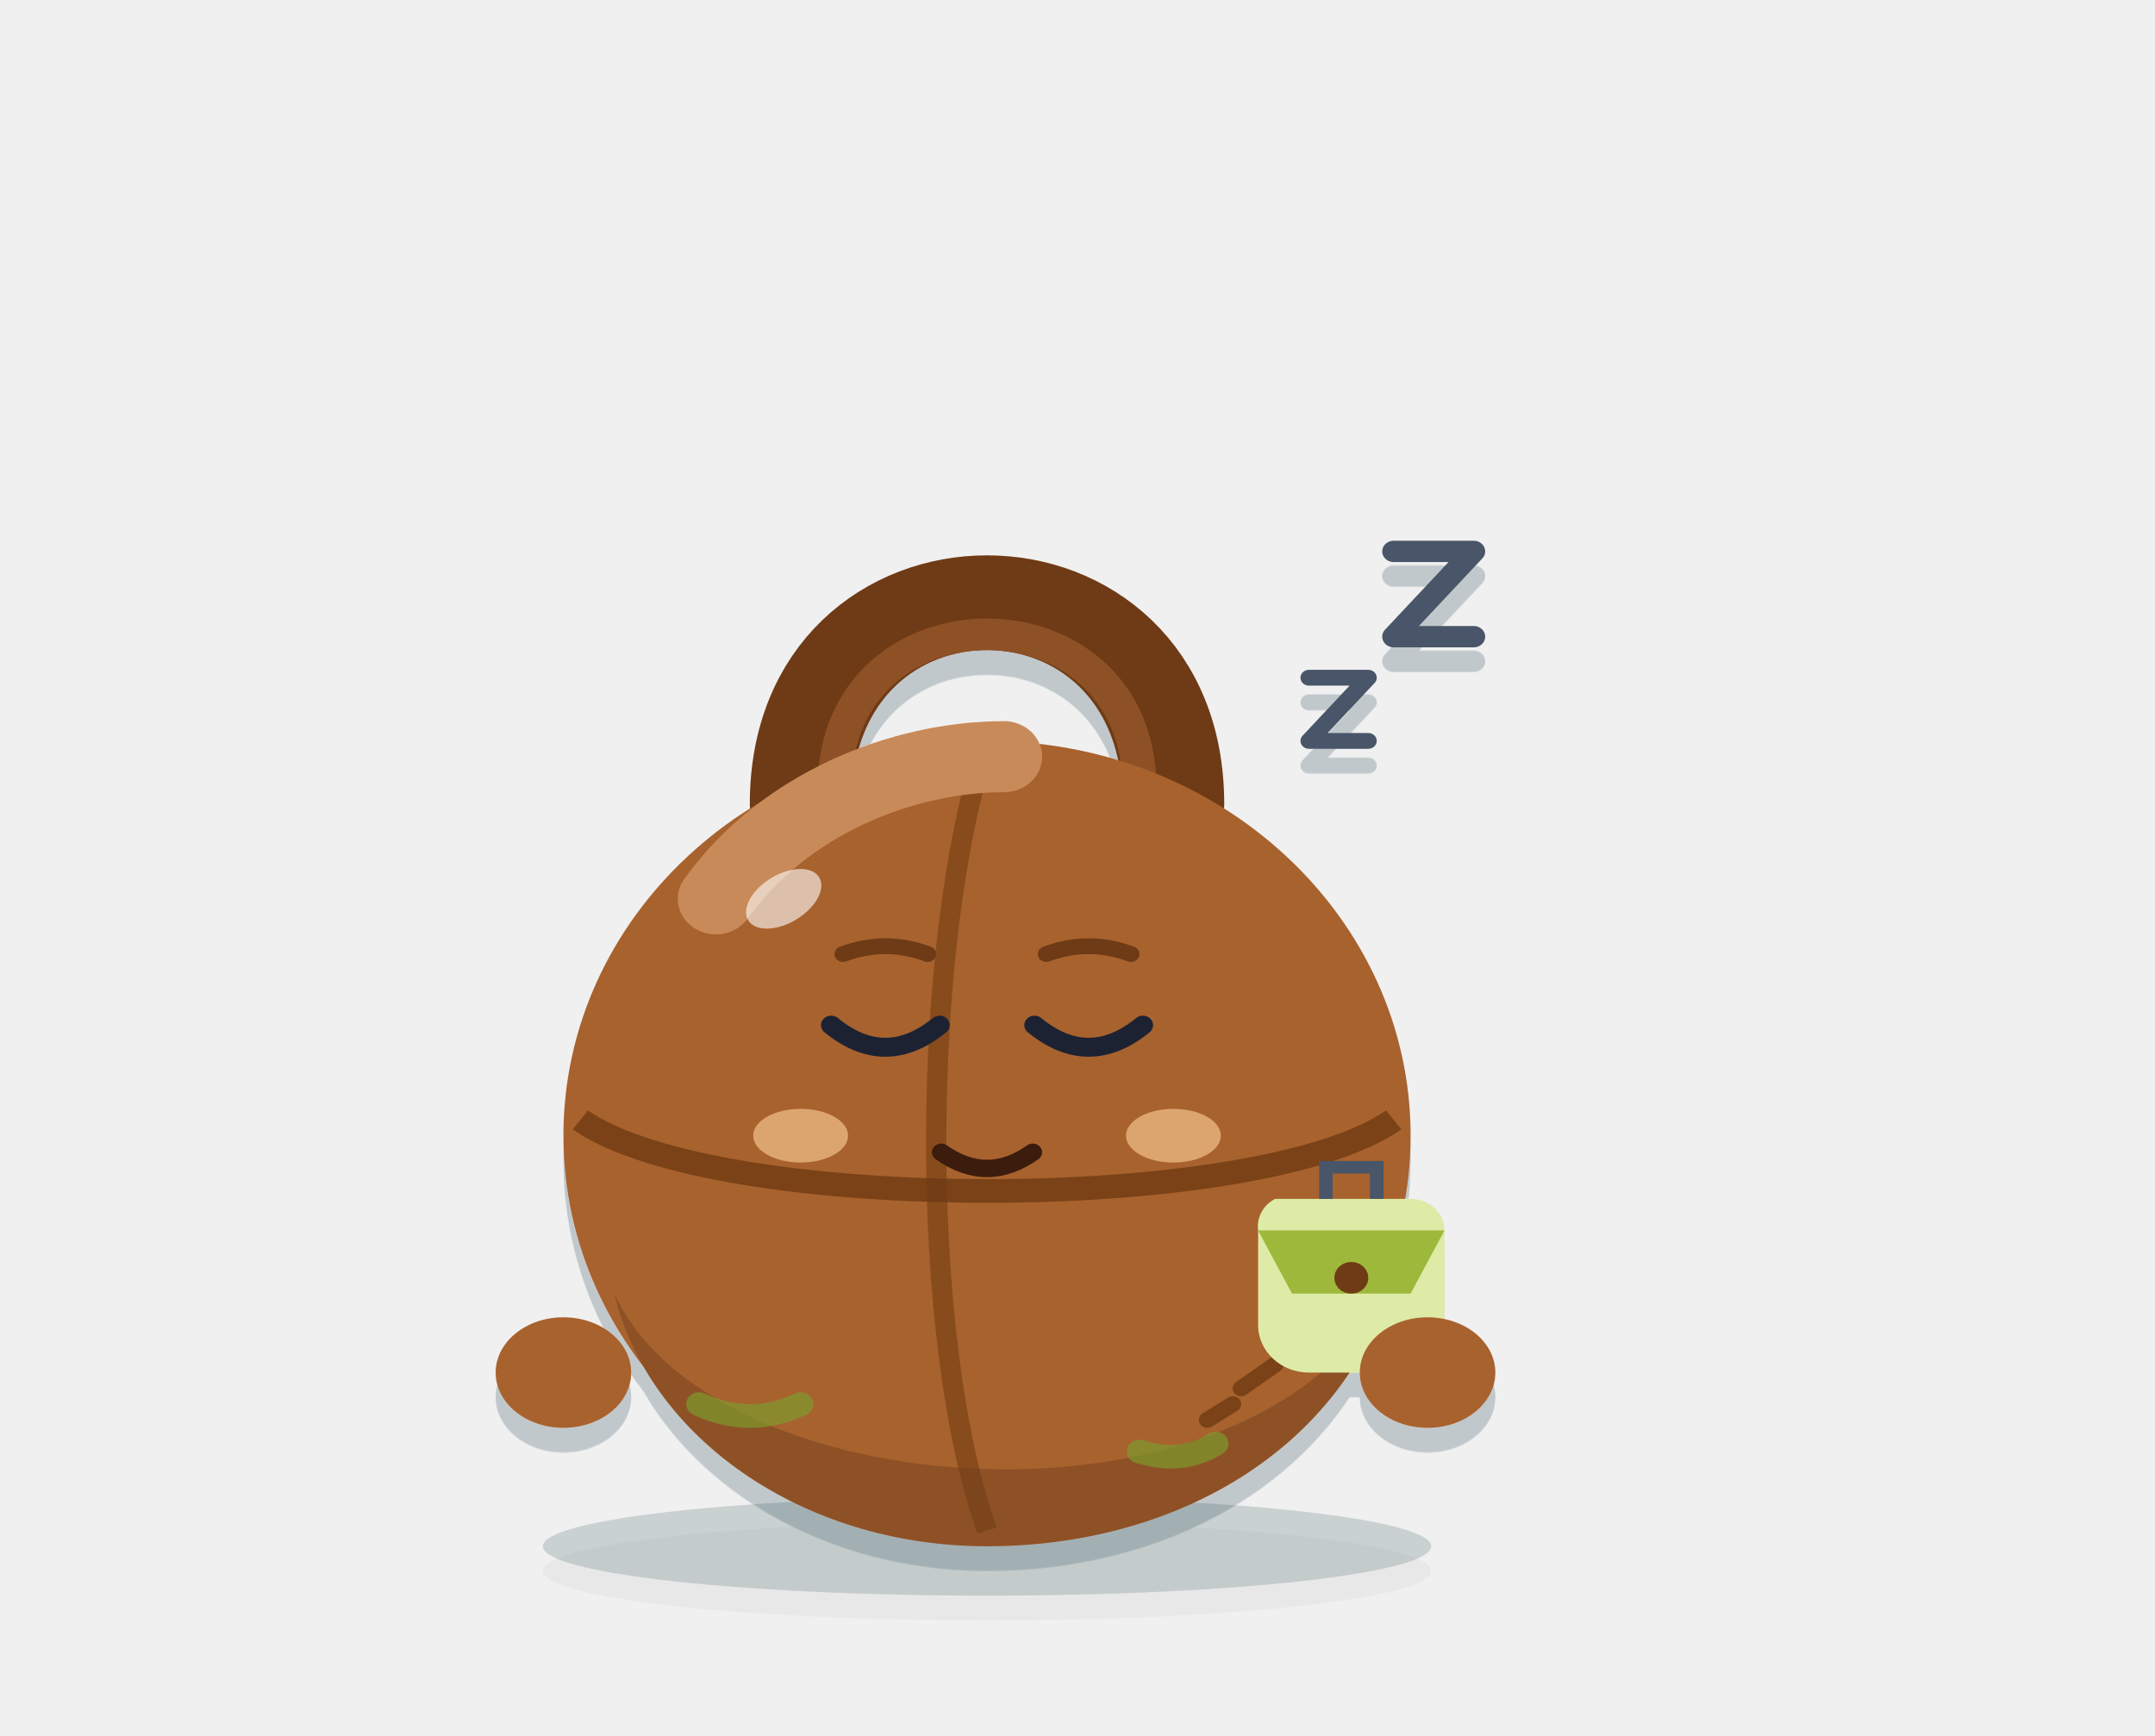
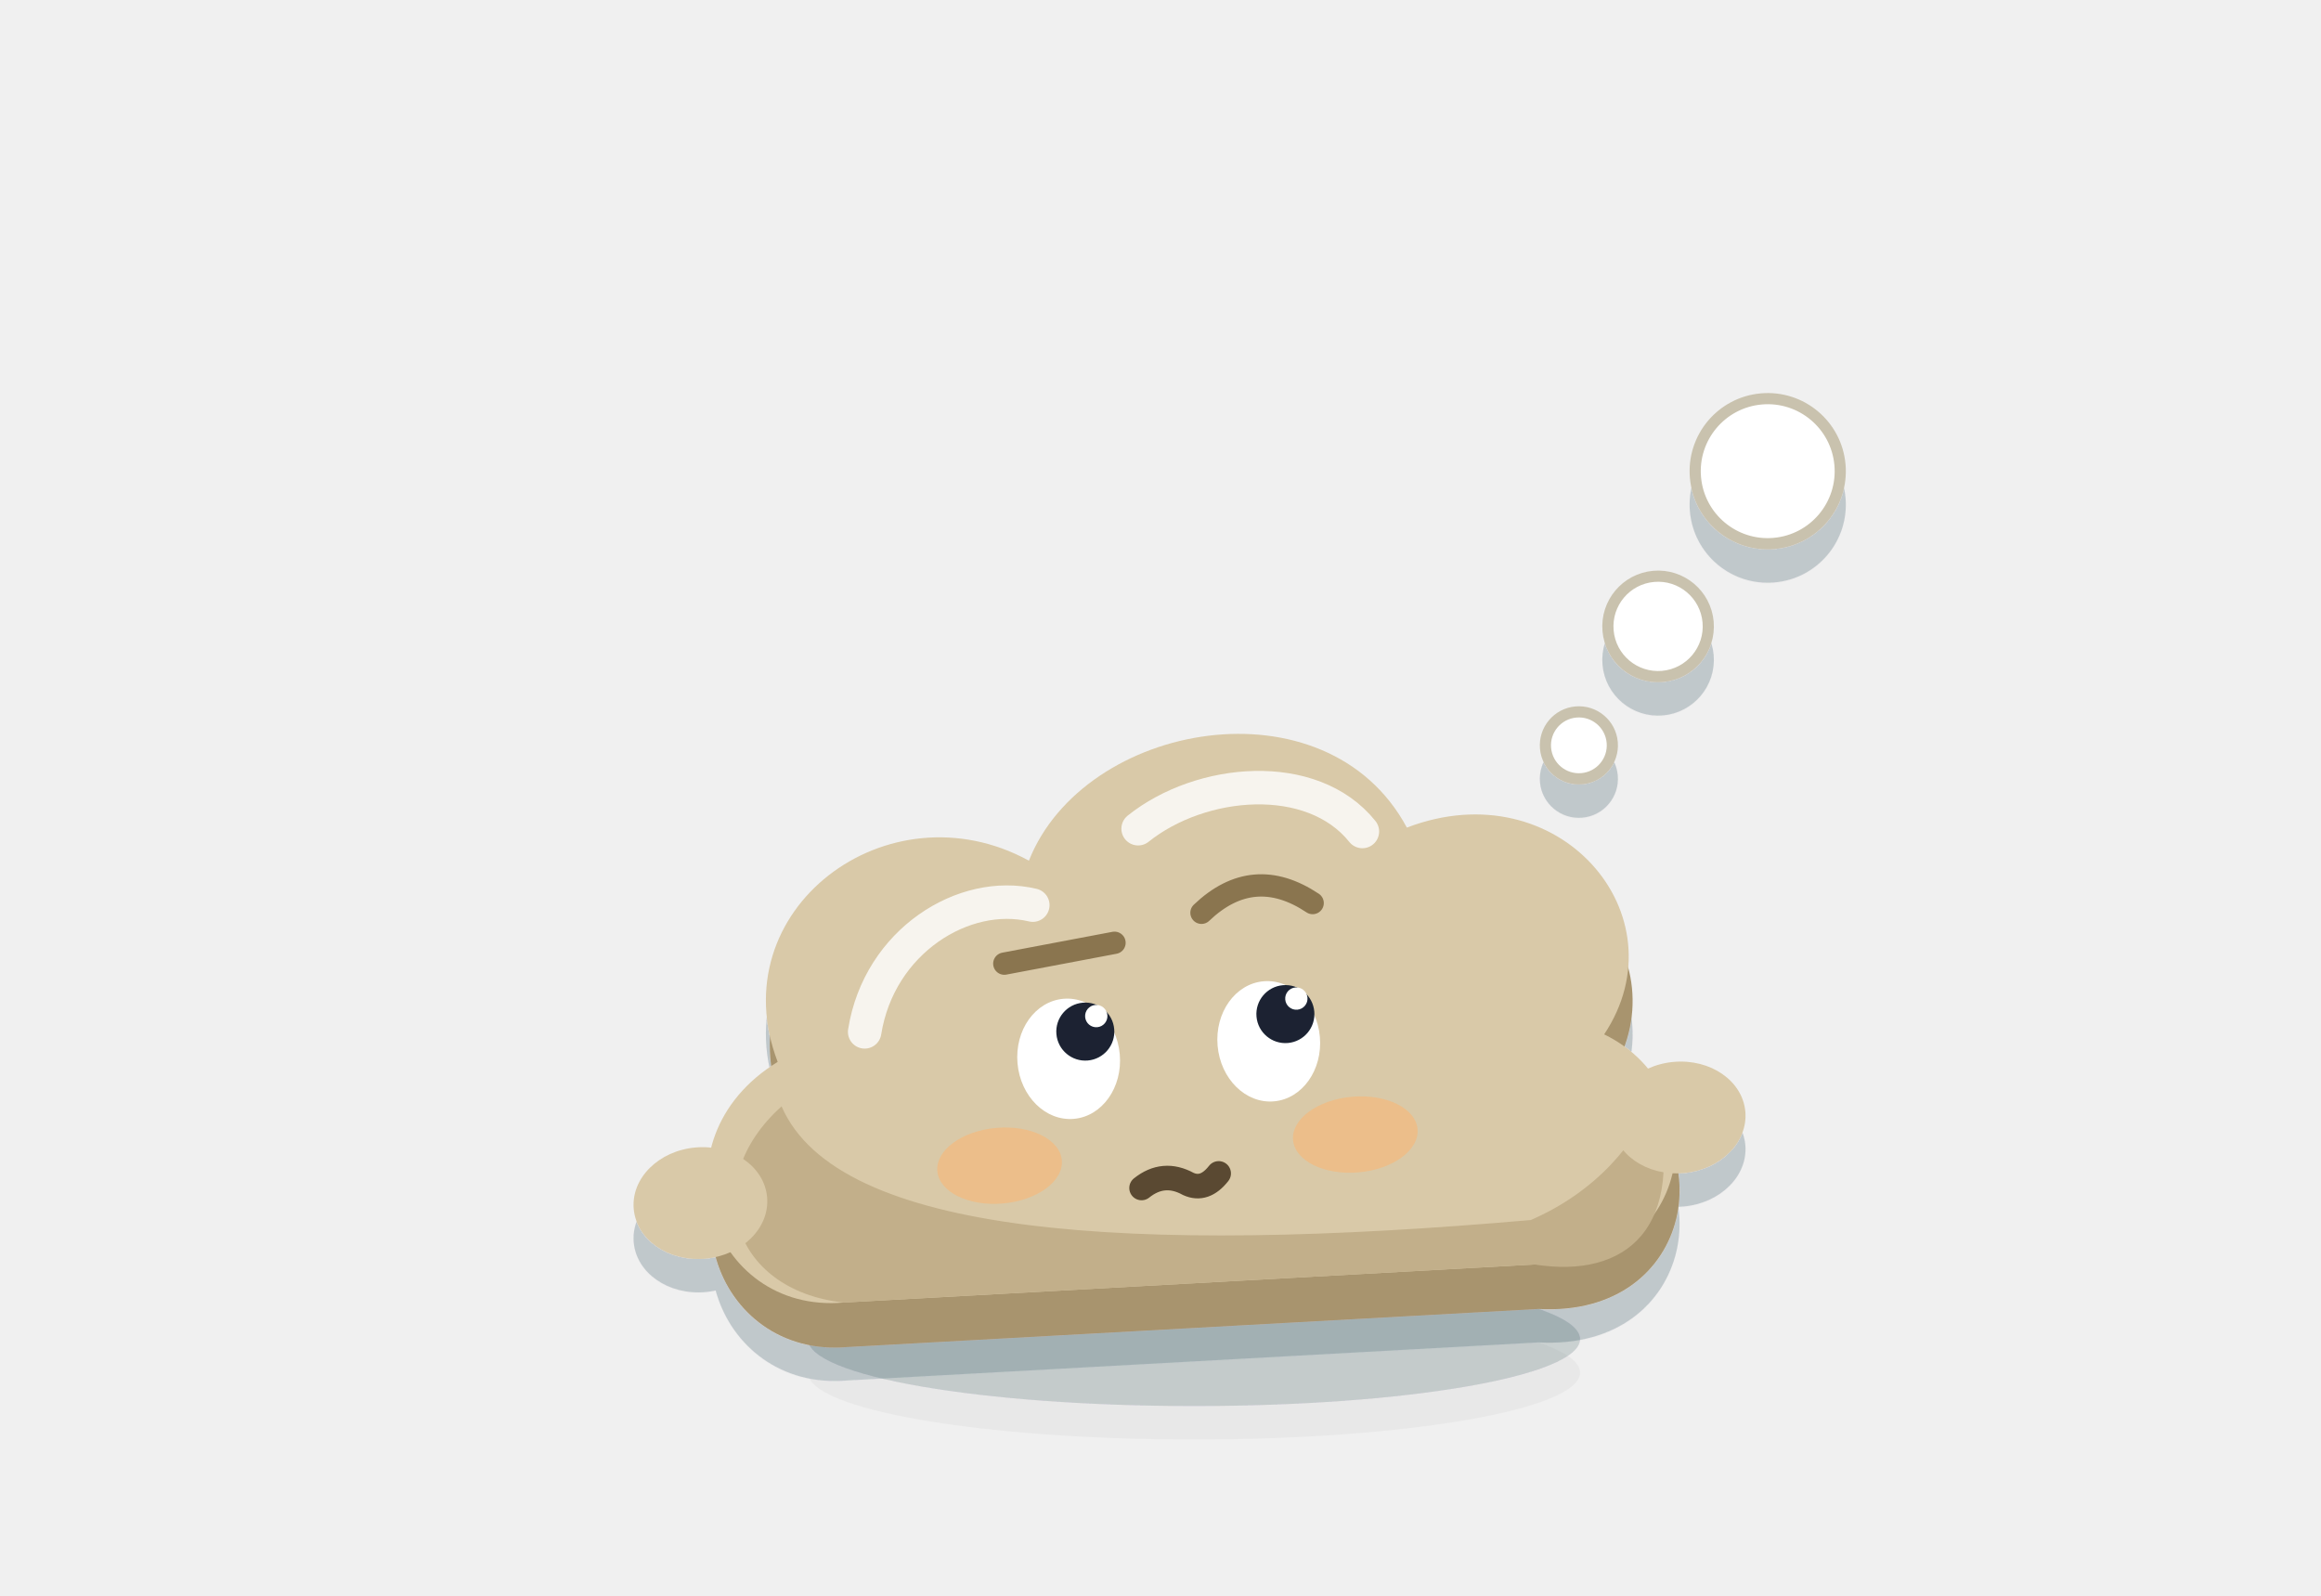
- <svg xmlns="http://www.w3.org/2000/svg" viewBox="-62 -72 262 211" role="img" aria-labelledby="km-title">
+ <svg xmlns="http://www.w3.org/2000/svg" viewBox="-62 -64 208 143" role="img" aria-labelledby="km-title">
  <style>
  .km-night-only, .km-evening-only { display: none; }
  svg[data-km-evening="1"] .km-evening-only { display: inline; }
  svg[data-km-night="1"] .km-night-only { display: inline; }
  svg[data-km-night="1"] .km-day-only { display: none; }
  .km-screen { mix-blend-mode: screen; }
  .km-grain { mix-blend-mode: multiply; }
  .km-bob { animation: km-bob 3.6s ease-in-out infinite alternate; }
  .km-drift { animation: km-drift 40s ease-in-out infinite alternate; }
  .km-turn { animation: km-turn 90s linear infinite; }
  .km-twinkle { animation: km-twinkle 2.8s ease-in-out infinite; transform-box: fill-box; transform-origin: center; }
  .km-fall { animation: km-fall 1.4s linear infinite; }
  .km-light { animation: km-light 7s linear infinite; }
  .km-steam { animation: km-steam 3s ease-in-out infinite; }
  .km-flag { animation: km-flag 2.4s ease-in-out infinite alternate; transform-box: fill-box; transform-origin: left center; }
  .km-wag { animation: km-wag 0.6s ease-in-out infinite alternate; transform-box: fill-box; transform-origin: left bottom; }
  .km-gallop { animation: km-gallop 0.45s ease-in-out infinite alternate; }
  .km-sway { animation: km-sway 6s ease-in-out infinite alternate; transform-box: fill-box; transform-origin: bottom; }
  .km-buzz { animation: km-buzz 1.6s ease-in-out infinite alternate; }
  .km-fish { animation: km-fish 7s ease-in-out infinite; }
  .km-ff { animation: km-ff 10s ease-in-out infinite; }
  .km-blink { animation: km-blink 2.6s ease-in-out infinite; }
  .km-zz { animation: km-zz 3.2s ease-in-out infinite; }
  .km-breathe { animation: km-breathe 3.4s ease-in-out infinite; transform-box: fill-box; transform-origin: center bottom; }
  .km-ear-l, .km-ear-r { transform-box: fill-box; transform-origin: bottom center; animation: km-ear 4s ease-in-out infinite; }
  .km-ear-r { animation-delay: -0.4s; }
  .km-treat, .km-card-wave { animation: km-lift 2.6s ease-in-out infinite alternate; }
  @keyframes km-bob { from { transform: translateY(0); } to { transform: translateY(-4px); } }
  @keyframes km-gallop { from { transform: translateY(0) rotate(0deg); } to { transform: translateY(-5px) rotate(-2deg); } }
  @keyframes km-drift { from { transform: translateX(0); } to { transform: translateX(36px); } }
  @keyframes km-turn { to { transform: rotate(360deg); } }
  @keyframes km-twinkle { 0%, 100% { opacity: 1; transform: scale(1); } 50% { opacity: 0.55; transform: scale(0.8); } }
  @keyframes km-fall { to { stroke-dashoffset: -40; } }
  @keyframes km-light { to { stroke-dashoffset: -280; } }
  @keyframes km-steam { 0% { opacity: 0; transform: translateY(6px); } 40% { opacity: 0.9; } 100% { opacity: 0; transform: translateY(-10px); } }
  @keyframes km-flag { from { transform: skewY(0deg); } to { transform: skewY(6deg); } }
  @keyframes km-wag { from { transform: rotate(-10deg); } to { transform: rotate(14deg); } }
  @keyframes km-sway { from { transform: rotate(-1.5deg); } to { transform: rotate(1.5deg); } }
  @keyframes km-buzz { from { transform: translate(0, 0); } to { transform: translate(3px, -2px); } }
  @keyframes km-fish { 0%, 70%, 100% { transform: translateY(30px); opacity: 0; } 78% { opacity: 1; } 85% { transform: translateY(-8px); opacity: 1; } 92% { transform: translateY(20px); opacity: 0; } }
  @keyframes km-ff { 0%, 100% { transform: translate(0, 0); } 25% { transform: translate(14px, -10px); } 50% { transform: translate(26px, 4px); } 75% { transform: translate(8px, 14px); } }
  @keyframes km-blink { 0%, 100% { opacity: 1; } 45% { opacity: 0.25; } 60% { opacity: 1; } }
  @keyframes km-zz { 0% { opacity: 0; transform: translate(0, 6px); } 30% { opacity: 1; } 100% { opacity: 0; transform: translate(6px, -14px); } }
  @keyframes km-breathe { 0%, 100% { transform: scale(1, 1); } 50% { transform: scale(1.02, 1.05); } }
  @keyframes km-ear { 0%, 80%, 100% { transform: rotate(0deg); } 88% { transform: rotate(-6deg); } 94% { transform: rotate(3deg); } }
  @keyframes km-lift { from { transform: translateY(0); } to { transform: translateY(-3px); } }
  @media (prefers-reduced-motion: reduce) { svg * { animation: none !important; } }
</style>
  <defs>
    <filter id="layer" x="-10%" y="-10%" width="120%" height="130%">
      <feDropShadow dx="0" dy="5" stdDeviation="0" flood-color="#1A2433" flood-opacity="0.18" />
    </filter>
    <filter id="layer-sm" x="-10%" y="-10%" width="120%" height="130%">
      <feDropShadow dx="0" dy="3" stdDeviation="0" flood-color="#1A2433" flood-opacity="0.2" />
    </filter>
    <filter id="grain" x="0" y="0" width="100%" height="100%">
      <feTurbulence type="fractalNoise" baseFrequency="0.85" numOctaves="2" seed="7" result="n" />
      <feColorMatrix in="n" type="matrix" values="0 0 0 0 0.1  0 0 0 0 0.14  0 0 0 0 0.2  0 0 0 0.55 -0.12" />
    </filter>
    <filter id="km-light" x="0" y="0" width="100%" height="100%" color-interpolation-filters="sRGB">
      <feColorMatrix id="km-light-m" type="matrix" values="1 0 0 0 0  0 1 0 0 0  0 0 1 0 0  0 0 0 1 0" />
    </filter>
    <linearGradient id="km-sky-g" gradientUnits="userSpaceOnUse" x1="0" y1="0" x2="0" y2="900">
      <stop id="km-sky-0" offset="0" stop-color="#7FB8D8" />
      <stop id="km-sky-1" offset="0.6" stop-color="#B4D8E6" />
      <stop id="km-sky-2" offset="1" stop-color="#EAF3EC" />
    </linearGradient>
    <radialGradient id="km-glow-g">
      <stop offset="0" stop-color="#FFB46E" stop-opacity="0.9" />
      <stop offset="0.4" stop-color="#FFC98F" stop-opacity="0.4" />
      <stop offset="1" stop-color="#FFC98F" stop-opacity="0" />
    </radialGradient>
    <linearGradient id="km-fade-orchard-1" gradientUnits="userSpaceOnUse" x1="560" y1="0" x2="690" y2="0">
      <stop offset="0" stop-color="#525C12" stop-opacity="1" />
      <stop offset="1" stop-color="#525C12" stop-opacity="0" />
    </linearGradient>
    <linearGradient id="km-fade-orchard-2" gradientUnits="userSpaceOnUse" x1="560" y1="0" x2="690" y2="0">
      <stop offset="0" stop-color="#7D8A26" stop-opacity="1" />
      <stop offset="1" stop-color="#7D8A26" stop-opacity="0" />
    </linearGradient>
    <linearGradient id="km-fade-field-1" gradientUnits="userSpaceOnUse" x1="930" y1="0" x2="1060" y2="0">
      <stop offset="0" stop-color="#7E9A2E" stop-opacity="0" />
      <stop offset="1" stop-color="#7E9A2E" stop-opacity="1" />
    </linearGradient>
    <linearGradient id="km-fade-field-2" gradientUnits="userSpaceOnUse" x1="930" y1="0" x2="1060" y2="0">
      <stop offset="0" stop-color="#A9C24A" stop-opacity="0" />
      <stop offset="1" stop-color="#A9C24A" stop-opacity="1" />
    </linearGradient>
    <linearGradient id="km-ground-1" gradientUnits="userSpaceOnUse" x1="420" y1="0" x2="1220" y2="0">
      <stop offset="0" stop-color="#525C12" />
      <stop offset="0.34" stop-color="#525C12" />
      <stop offset="0.5" stop-color="#6A7E2A" />
      <stop offset="0.66" stop-color="#7E9A2E" />
      <stop offset="1" stop-color="#7E9A2E" />
    </linearGradient>
    <linearGradient id="km-ground-2" gradientUnits="userSpaceOnUse" x1="420" y1="0" x2="1220" y2="0">
      <stop offset="0" stop-color="#7D8A26" />
      <stop offset="0.34" stop-color="#7D8A26" />
      <stop offset="0.5" stop-color="#93A83E" />
      <stop offset="0.66" stop-color="#A9C24A" />
      <stop offset="1" stop-color="#A9C24A" />
    </linearGradient>
    <radialGradient id="km-pool-g">
      <stop offset="0" stop-color="#FFC37A" stop-opacity="0.55" />
      <stop offset="1" stop-color="#FFC37A" stop-opacity="0" />
    </radialGradient>
    <clipPath id="km-moon-clip">
      <use href="#km-moon-lit" />
    </clipPath>
    <symbol id="star" viewBox="-10 -10 20 20">
      <path d="M0 -10 C1.2 -2.5 2.5 -1.2 10 0 C2.5 1.2 1.2 2.5 0 10 C-1.2 2.5 -2.5 1.2 -10 0 C-2.5 -1.2 -1.2 -2.5 0 -10 Z" fill="#FFFFFF" />
    </symbol>
  </defs>
  <g filter="url(#layer-sm)">
-     <ellipse cx="58" cy="116" rx="54" ry="6" fill="#1A2433" opacity="0.16" />
-     <g transform="translate(58 116) scale(1.03 0.96) translate(-58 -116)">
-       <path d="M36 22 C36 -12 80 -12 80 22" stroke="#6E3A12" stroke-width="12" stroke-linecap="round" fill="none" />
-       <path d="M40 20 C40 -6 76 -6 76 20" stroke="#8E5126" stroke-width="4" stroke-linecap="round" fill="none" />
-       <circle cx="58" cy="64" r="50" fill="#A8622E" />
-       <path d="M14 84 C26 112 92 116 106 82 C100 104 80 116 58 116 C36 116 18 102 14 84 Z" fill="#8E5126" />
-       <path d="M10 62 C26 74 90 74 106 62" stroke="#6E3A12" stroke-width="3" fill="none" opacity="0.8" />
-       <path d="M58 14 C50 40 50 90 58 114" stroke="#6E3A12" stroke-width="2.4" fill="none" opacity="0.55" />
-       <path d="M26 34 C34 22 48 16 60 16" stroke="#C98A5A" stroke-width="9" stroke-linecap="round" fill="none" />
-       <ellipse cx="34" cy="34" rx="5" ry="3" fill="#FFFFFF" opacity="0.6" transform="rotate(-35 34 34)" />
-       <path d="M88 96 l4 -3 M93 92 l4 -3 M84 100 l3 -2" stroke="#6E3A12" stroke-width="2" stroke-linecap="round" opacity="0.8" />
-       <path d="M24 98 c4 2 8 2 12 0 M76 104 c3 1 6 1 9 -1" stroke="#7E9A2E" stroke-width="3" stroke-linecap="round" opacity="0.7" />
-       <path d="M39.6 50 q6.4 5.6 12.8 0 M63.6 50 q6.4 5.6 12.8 0" stroke="#1A2433" stroke-width="2.4" stroke-linecap="round" stroke-linejoin="round" fill="none" />
-       <path d="M41 41 q5 -2 10 0 M65 41 q5 -2 10 0" stroke="#6E3A12" stroke-width="2" stroke-linecap="round" stroke-linejoin="round" fill="none" />
-       <path d="M52.6 66.1 q5.4 4.1 10.8 0" stroke="#3A1A08" stroke-width="2.2" stroke-linecap="round" stroke-linejoin="round" fill="none" />
-       <ellipse cx="36" cy="64" rx="5.6" ry="3.4" fill="#E5B07A" opacity="0.85" />
-       <ellipse cx="80" cy="64" rx="5.6" ry="3.4" fill="#E5B07A" opacity="0.85" />
-       <path d="M92 72 h16 a4 4 0 0 1 4 4 v12 a6 6 0 0 1 -6 6 h-10 a6 6 0 0 1 -6 -6 v-12 a4 4 0 0 1 2 -4 Z" fill="#DDEBA6" />
-       <path d="M90 76 h22 l-4 8 h-14 Z" fill="#9DB83A" />
-       <circle cx="101" cy="82" r="2" fill="#6E3A12" />
-       <path d="M98 72 v-4 h6 v4" stroke="#4A5568" stroke-width="1.6" fill="none" />
-       <ellipse cx="110" cy="94" rx="8" ry="7" fill="#A8622E" />
-       <ellipse cx="8" cy="94" rx="8" ry="7" fill="#A8622E" />
-       <g class="km-zz">
-         <path d="M96 6 h7 l-7 8 h7" stroke="#4A5568" stroke-width="2" stroke-linecap="round" stroke-linejoin="round" fill="none" />
-         <path d="M106 -10 h9.45 l-9.45 10.8 h9.45" stroke="#4A5568" stroke-width="2.7" stroke-linecap="round" stroke-linejoin="round" fill="none" />
+     <ellipse cx="45" cy="56" rx="34.6" ry="6" fill="#1A2433" opacity="0.16" />
+     <g transform="rotate(-5 45 56)">
+       <path d="M14 50 C2 50 -2 34 10 28 C6 14 22 4 34 12 C40 0 62 -2 68 12 C82 8 92 22 84 32 C94 38 90 54 76 52 Z" fill="#A8946E" transform="translate(0 4)" />
+       <path d="M14 50 C2 50 -2 34 10 28 C6 14 22 4 34 12 C40 0 62 -2 68 12 C82 8 92 22 84 32 C94 38 90 54 76 52 Z" fill="#D9C9A8" />
+       <path d="M14 50 C4 48 2 38 10 32 C14 44 40 48 76 48 C82 46 86 42 88 38 C90 50 84 54 76 52 Z" fill="#C2AF8A" />
+       <path d="M18 26 C20 18 28 14 34 16 M44 10 C50 6 60 6 64 12" stroke="#FFFFFF" stroke-width="3" stroke-linecap="round" fill="none" opacity="0.8" />
+       <ellipse cx="36" cy="30" rx="4.6" ry="5.4" fill="#FFFFFF" />
+       <circle cx="37.7" cy="27.7" r="2.6" fill="#1A2433" />
+       <circle cx="38.8" cy="26.4" r="1" fill="#FFFFFF" />
+       <ellipse cx="54" cy="30" rx="4.6" ry="5.4" fill="#FFFFFF" />
+       <circle cx="55.7" cy="27.7" r="2.6" fill="#1A2433" />
+       <circle cx="56.8" cy="26.4" r="1" fill="#FFFFFF" />
+       <path d="M31 21 l10 -1 M49 18 q5 -4 10 0" stroke="#8A7550" stroke-width="2" stroke-linecap="round" stroke-linejoin="round" fill="none" />
+       <path d="M41.5 42.1 q2.1 -1.4 4.2 0 q1.4 0.8 2.8 -0.7" stroke="#5A4A30" stroke-width="2.2" stroke-linecap="round" stroke-linejoin="round" fill="none" />
+       <ellipse cx="29" cy="39" rx="5.6" ry="3.4" fill="#FFB36B" opacity="0.5" />
+       <ellipse cx="61" cy="39" rx="5.6" ry="3.4" fill="#FFB36B" opacity="0.5" />
+       <ellipse cx="2" cy="40" rx="6" ry="5" fill="#D9C9A8" />
+       <ellipse cx="90" cy="40" rx="6" ry="5" fill="#D9C9A8" />
+       <g fill="#FFFFFF" stroke="#C9C2AE" stroke-width="1">
+         <circle cx="84" cy="6" r="3" />
+         <circle cx="92" cy="-4" r="4.5" />
+         <circle cx="103" cy="-17" r="6.5" />
      </g>
    </g>
  </g>
</svg>
